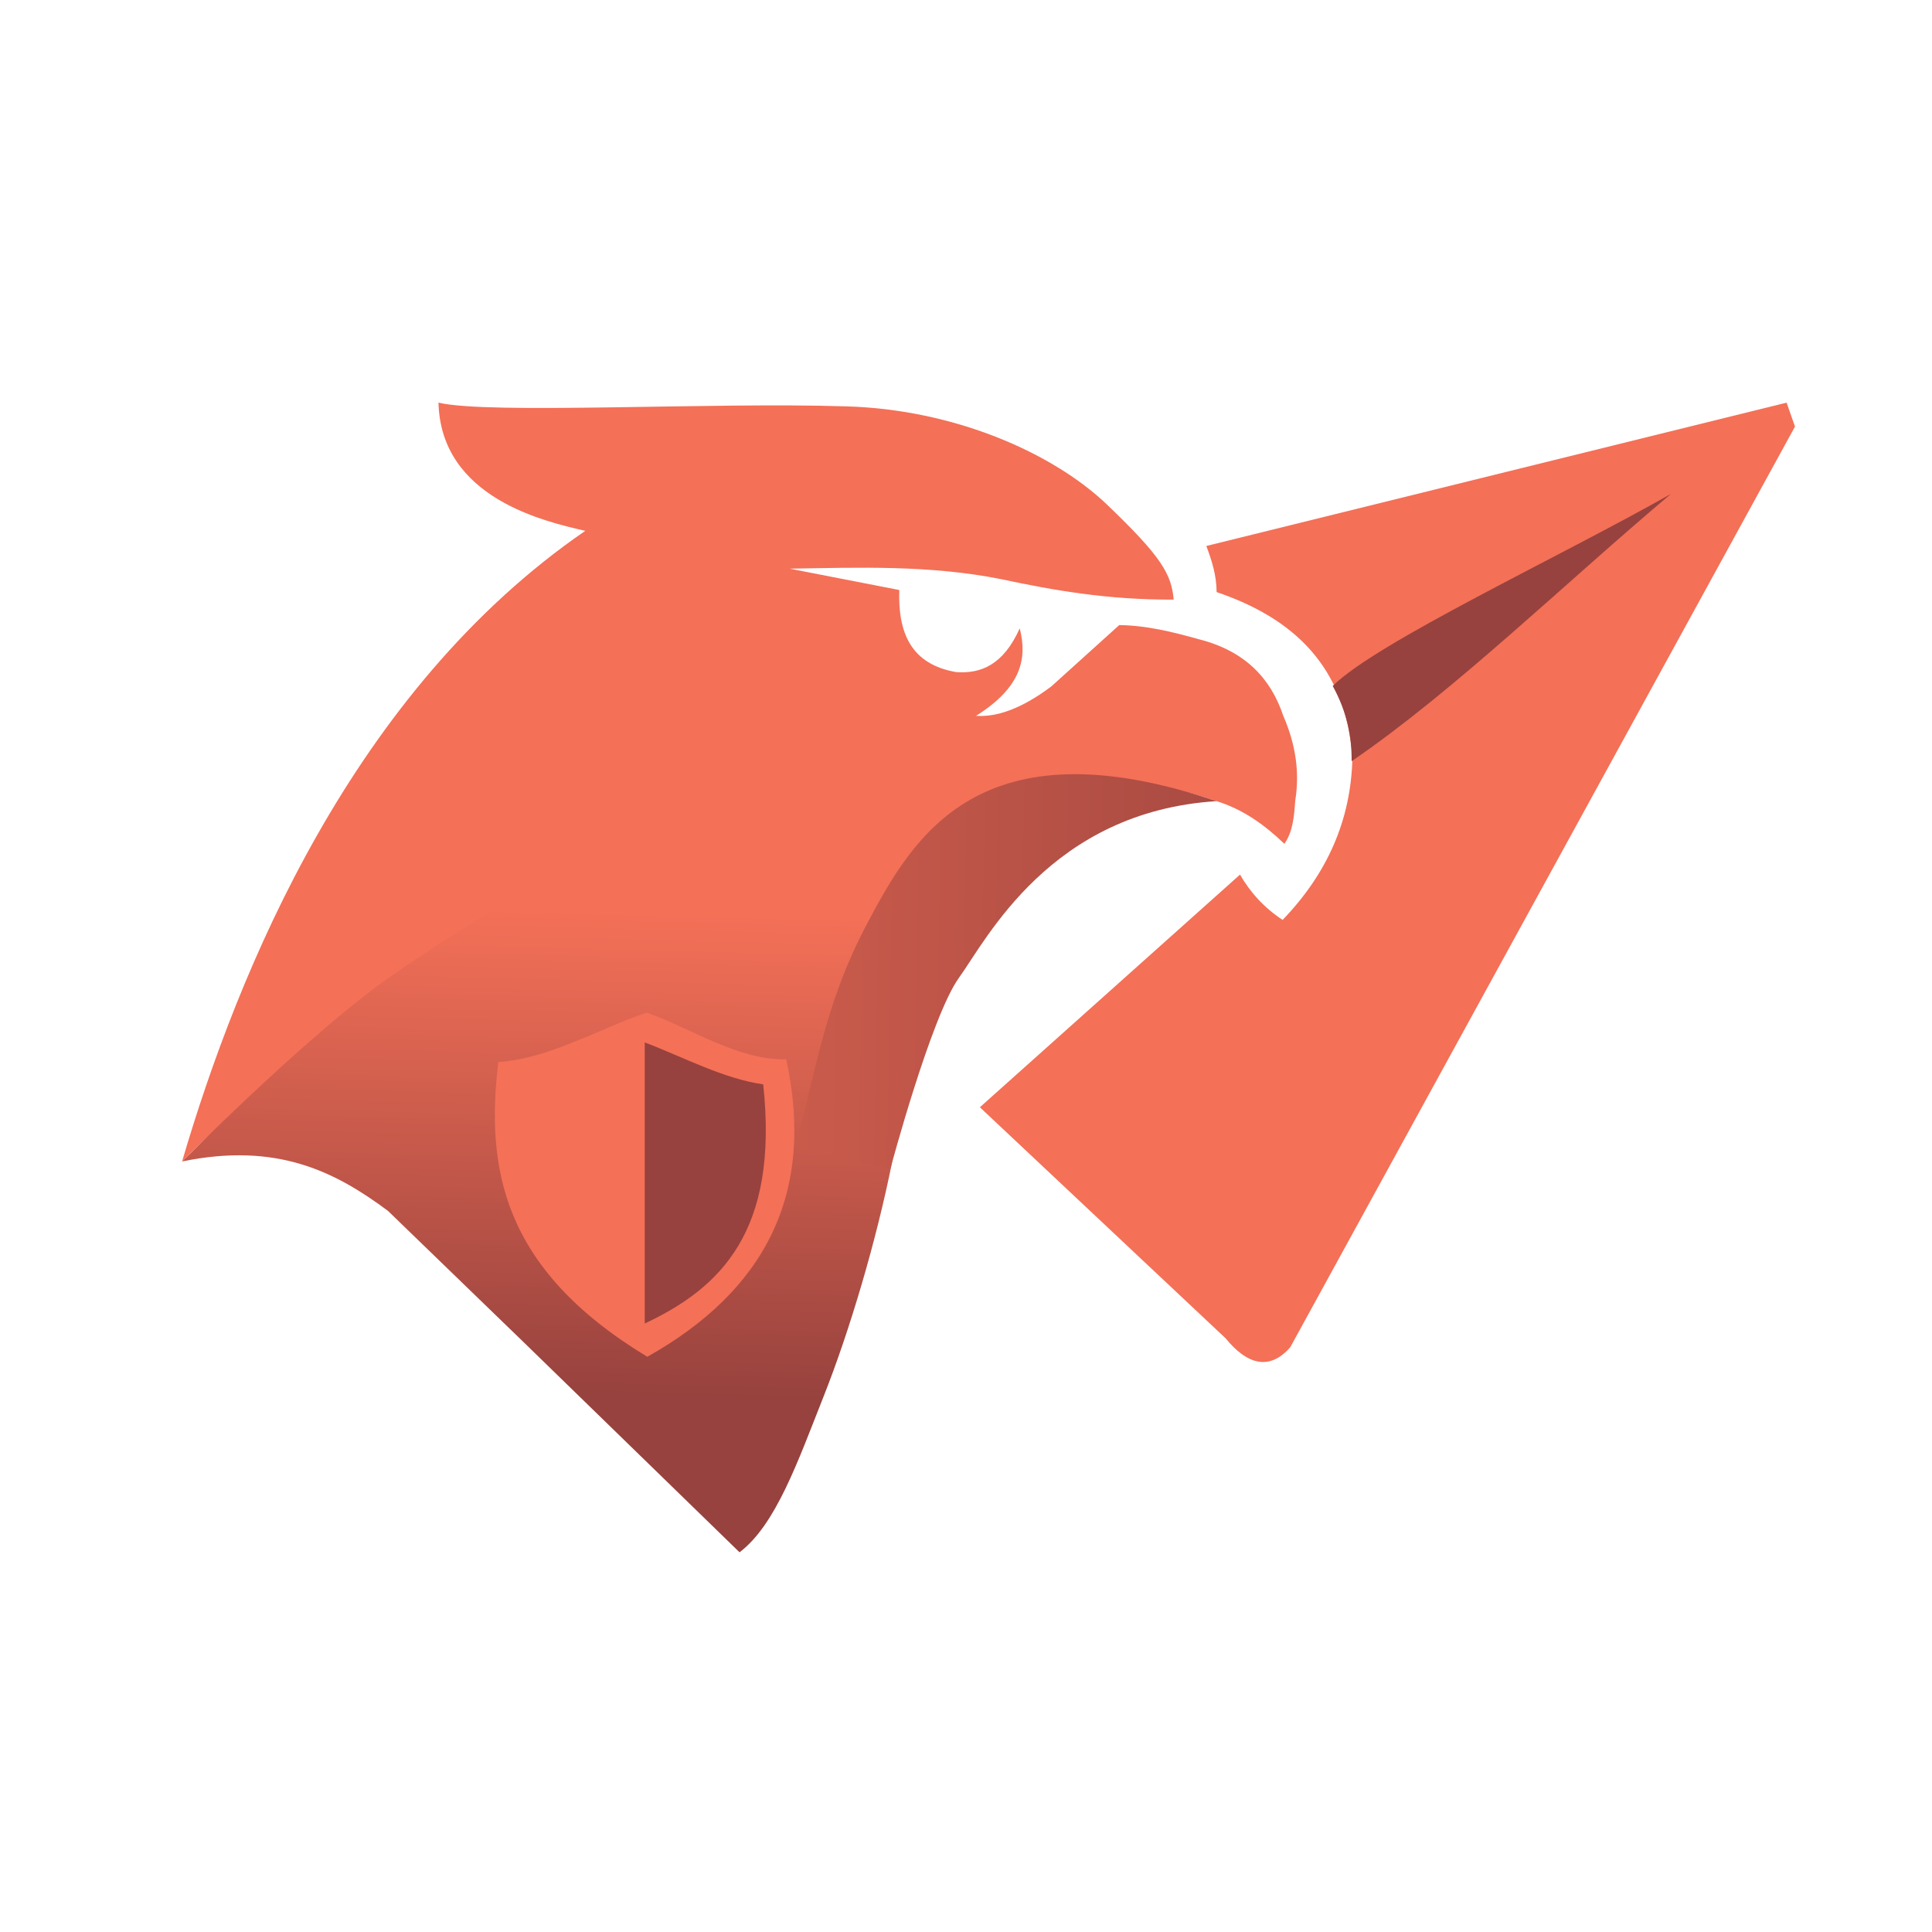
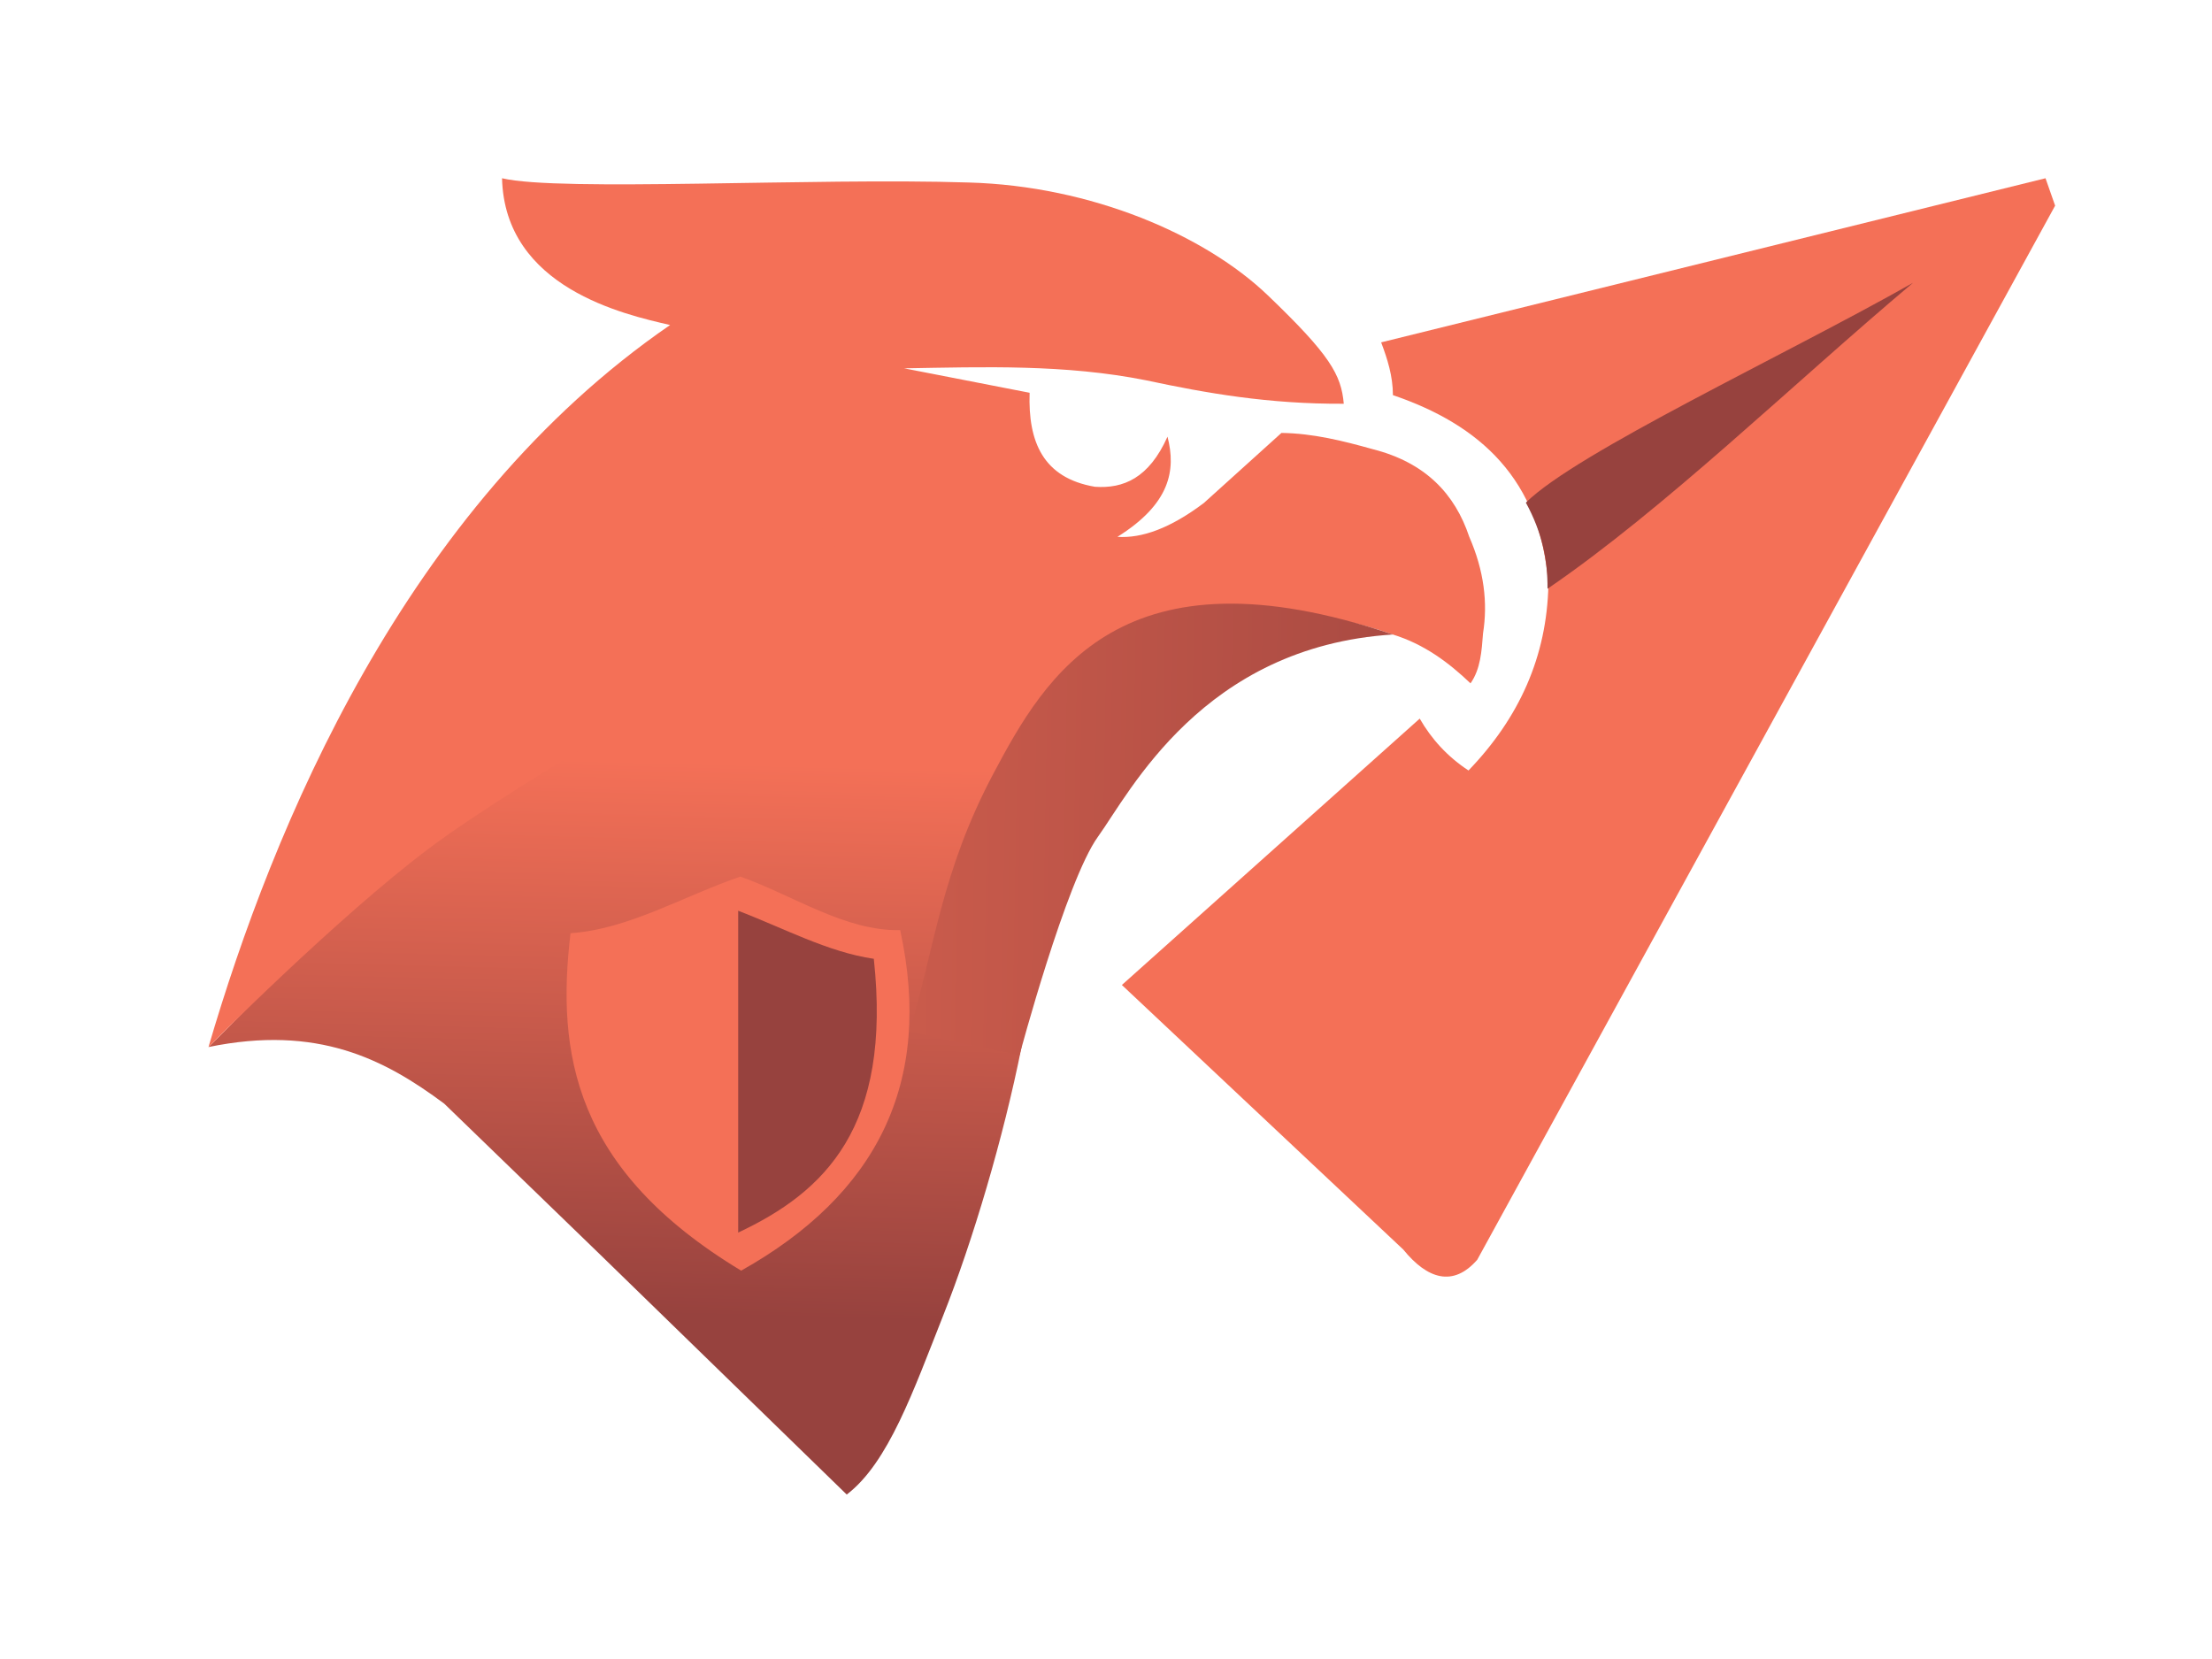
- <svg xmlns="http://www.w3.org/2000/svg" xmlns:xlink="http://www.w3.org/1999/xlink" width="1024" height="1024" viewBox="0 0 270.933 270.933" version="1.1" id="svg1" xml:space="preserve">
+ <svg xmlns="http://www.w3.org/2000/svg" xmlns:xlink="http://www.w3.org/1999/xlink" width="1024" height="768" viewBox="0 0 270.933 203.2" version="1.1" id="svg1" xml:space="preserve">
  <defs id="defs1">
    <linearGradient id="linearGradient16">
      <stop style="stop-color:#99423e;stop-opacity:1" offset="0" id="stop16" />
      <stop style="stop-color:#db6450;stop-opacity:1" offset="1" id="stop17" />
    </linearGradient>
    <linearGradient id="linearGradient14">
      <stop style="stop-color:#f47057;stop-opacity:1" offset="0" id="stop14" />
      <stop style="stop-color:#97423e;stop-opacity:1" offset="1" id="stop15" />
    </linearGradient>
-     <linearGradient xlink:href="#linearGradient14" id="linearGradient15" x1="96.107" y1="130.063" x2="94.778" y2="181.777" gradientUnits="userSpaceOnUse" gradientTransform="matrix(1.311515,0,0,1.311515,-43.18458,-42.7013)" />
-     <linearGradient xlink:href="#linearGradient16" id="linearGradient17" x1="186.406" y1="120.461" x2="94.227" y2="118.809" gradientUnits="userSpaceOnUse" gradientTransform="matrix(1.311515,0,0,1.311515,-43.18458,-42.7013)" />
+     <linearGradient xlink:href="#linearGradient14" id="linearGradient15" x1="96.107" y1="130.063" x2="94.778" y2="181.777" gradientUnits="userSpaceOnUse" gradientTransform="matrix(1.311515,0,0,1.311515,-43.18458,-77.33281)" />
+     <linearGradient xlink:href="#linearGradient16" id="linearGradient17" x1="186.406" y1="120.461" x2="94.227" y2="118.809" gradientUnits="userSpaceOnUse" gradientTransform="matrix(1.311515,0,0,1.311515,-43.18458,-77.33281)" />
  </defs>
  <g id="layer1">
-     <path style="fill:url(#linearGradient15);stroke-width:0.694;stroke-dasharray:none" d="m 25.535,162.877 c 12.951,-12.545 23.292,-27.403 40.026,-36.166 l 26.849,-14.181 7.807,-14.728 23.539,30.384 -8.217,31.19 9.582,3.501 c -2.219,11.115 -5.97,23.738 -9.61,32.922 -3.64,9.184 -6.696,18 -11.8,21.889 L 73.407,188.199 54.405,169.806 c -7.305,-5.431 -15.481,-9.689 -28.87,-6.929 z" id="path13" />
-     <path style="fill:#f47057;fill-opacity:1;stroke-width:0" d="M 25.535,162.877 C 33.413,136.019 49.513,96.831 82.076,74.441 76.509,73.156 61.828,69.899 61.49,56.464 c 7.084,1.683 38.214,-0.088 57.125,0.521 15.111,0.41 29.01,6.481 36.654,13.803 7.644,7.321 9.011,9.745 9.321,13.297 -9.204,0.049 -16.832,-1.294 -24.197,-2.868 -9.953,-1.99 -19.914,-1.634 -29.651,-1.471 l 15.369,2.994 c -0.201,6.004 1.638,10.427 7.994,11.513 3.479,0.247 6.615,-1.039 8.895,-6.135 1.068,4.135 0.307,8.243 -6.135,12.269 3,0.2 6.487,-1.057 10.582,-4.141 l 9.509,-8.588 c 3.868,0.051 7.543,0.972 11.196,1.994 6.459,1.643 10.054,5.483 11.809,10.735 1.817,4.164 2.279,8.082 1.687,11.809 -0.169,2.182 -0.3,4.379 -1.534,6.135 -2.711,-2.589 -5.708,-4.808 -9.509,-5.981 -8.407,-2.943 -16.238,-3.29 -23.771,-2.3 -12.111,2.322 -19.226,10.166 -25.152,19.324 L 100.218,98.681 93.73,113.125 c 0,0 -29.816,16.906 -41.12,25.375 -11.305,8.469 -27.074,24.378 -27.074,24.378 z" id="path7" />
-     <path style="fill:url(#linearGradient17);fill-opacity:1;stroke-width:0" d="m 170.604,112.349 c -33.216,-11.234 -42.537,4.994 -48.923,17.023 -6.386,12.029 -7.21,21.352 -10.283,31.604 l 13.469,2.918 c 0,0 5.712,-21.373 9.615,-26.779 3.902,-5.405 12.84,-23.292 36.122,-24.767 z" id="path12" />
+     <path style="fill:url(#linearGradient15);stroke-width:0.694;stroke-dasharray:none" d="M 25.535,128.246 C 38.486,115.701 48.827,100.843 65.561,92.08 l 26.849,-14.181 7.807,-14.728 23.539,30.384 -8.217,31.19 9.582,3.501 c -2.219,11.115 -5.97,23.738 -9.61,32.922 -3.64,9.184 -6.696,18 -11.8,21.889 L 73.407,153.568 54.405,135.175 c -7.305,-5.431 -15.481,-9.689 -28.87,-6.929 z" id="path13" />
+     <path style="fill:#f47057;fill-opacity:1;stroke-width:0" d="M 25.535,128.246 C 33.413,101.387 49.513,62.199 82.076,39.809 76.509,38.524 61.828,35.268 61.49,21.832 c 7.084,1.683 38.214,-0.088 57.125,0.521 15.111,0.41 29.01,6.481 36.654,13.803 7.644,7.321 9.011,9.745 9.321,13.297 -9.204,0.049 -16.832,-1.294 -24.197,-2.868 -9.953,-1.99 -19.914,-1.634 -29.651,-1.471 l 15.369,2.994 c -0.201,6.004 1.638,10.427 7.994,11.513 3.479,0.247 6.615,-1.039 8.895,-6.135 1.068,4.135 0.307,8.243 -6.135,12.269 3,0.2 6.487,-1.057 10.582,-4.141 l 9.509,-8.588 c 3.868,0.051 7.543,0.972 11.196,1.994 6.459,1.643 10.054,5.483 11.809,10.735 1.817,4.164 2.279,8.082 1.687,11.809 -0.169,2.182 -0.3,4.379 -1.534,6.135 -2.711,-2.589 -5.708,-4.808 -9.509,-5.981 -8.407,-2.943 -16.238,-3.29 -23.771,-2.3 -12.111,2.322 -19.226,10.166 -25.152,19.324 L 100.218,64.05 93.73,78.493 c 0,0 -29.816,16.906 -41.12,25.375 -11.305,8.469 -27.074,24.378 -27.074,24.378 z" id="path7" />
+     <path style="fill:url(#linearGradient17);fill-opacity:1;stroke-width:0" d="m 170.604,77.718 c -33.216,-11.234 -42.537,4.994 -48.923,17.023 -6.386,12.029 -7.21,21.352 -10.283,31.604 l 13.469,2.918 c 0,0 5.712,-21.373 9.615,-26.779 3.902,-5.405 12.84,-23.292 36.122,-24.767 z" id="path12" />
  </g>
  <g id="layer2">
-     <path style="fill:#f47057;fill-opacity:1;stroke-width:0" d="m 69.878,148.935 c 7.138,-0.488 13.877,-4.573 20.807,-6.936 6.513,2.32 12.854,6.703 19.572,6.556 4.097,18.781 -2.943,32.433 -19.477,41.71 C 70.26,177.885 68.136,163.609 69.878,148.935 Z" id="path8" />
-     <path style="fill:#97423e;fill-opacity:1;stroke-width:0" d="m 90.4,146.179 v 39.429 c 10.638,-4.992 18.853,-12.926 16.627,-33.539 -5.606,-0.815 -11.093,-3.779 -16.627,-5.891 z" id="path9" />
-     <path style="fill:#f47057;fill-opacity:1;stroke-width:0" d="m 90.4,146.179 v 39.429 c -10.638,-4.992 -18.853,-12.926 -16.627,-33.539 5.606,-0.815 11.093,-3.779 16.627,-5.891 z" id="path11" />
+     <path style="fill:#f47057;fill-opacity:1;stroke-width:0" d="m 69.878,114.303 c 7.138,-0.488 13.877,-4.573 20.807,-6.936 6.513,2.32 12.854,6.703 19.572,6.556 4.097,18.781 -2.943,32.433 -19.477,41.71 C 70.26,143.253 68.136,128.977 69.878,114.303 Z" id="path8" />
+     <path style="fill:#97423e;fill-opacity:1;stroke-width:0" d="m 90.4,111.548 v 39.429 c 10.638,-4.992 18.853,-12.926 16.627,-33.539 -5.606,-0.815 -11.093,-3.779 -16.627,-5.891 z" id="path9" />
+     <path style="fill:#f47057;fill-opacity:1;stroke-width:0" d="m 90.4,111.548 v 39.429 C 79.763,145.985 71.547,138.051 73.773,117.439 c 5.606,-0.815 11.093,-3.779 16.627,-5.891 z" id="path11" />
  </g>
  <g id="layer3">
-     <path style="fill:#f47057;fill-opacity:1;stroke-width:0.694;stroke-dasharray:none" d="m 169.169,76.565 81.372,-20.101 1.178,3.359 -70.782,129.109 c -2.946,3.376 -6.111,2.376 -9.057,-1.249 l -34.469,-32.407 36.482,-32.627 c 1.432,2.491 3.375,4.642 5.973,6.355 6.208,-6.443 9.609,-13.973 9.786,-22.75 -0.937,-12.934 -8.402,-19.603 -19.041,-23.224 -0.008,-2.358 -0.679,-4.432 -1.443,-6.465 z" id="path17" />
-     <path style="fill:#97423e;fill-opacity:1;stroke-width:0.694;stroke-dasharray:none" d="m 186.891,96.195 c 6.255,-6.179 31.698,-18.016 47.421,-26.924 -14.827,12.477 -30.38,27.644 -44.767,37.475 0.024,-3.456 -0.624,-6.836 -2.654,-10.552 z" id="path18" />
+     <path style="fill:#f47057;fill-opacity:1;stroke-width:0.694;stroke-dasharray:none" d="m 169.169,41.933 81.372,-20.101 1.178,3.359 -70.782,129.109 c -2.946,3.376 -6.111,2.376 -9.057,-1.249 l -34.469,-32.407 36.482,-32.627 c 1.432,2.491 3.375,4.642 5.973,6.355 6.208,-6.443 9.609,-13.973 9.786,-22.75 -0.937,-12.934 -8.402,-19.603 -19.041,-23.224 -0.008,-2.358 -0.679,-4.432 -1.443,-6.465 z" id="path17" />
+     <path style="fill:#97423e;fill-opacity:1;stroke-width:0.694;stroke-dasharray:none" d="m 186.891,61.563 c 6.255,-6.179 31.698,-18.016 47.421,-26.924 -14.827,12.477 -30.38,27.644 -44.767,37.475 0.024,-3.456 -0.624,-6.836 -2.654,-10.552 z" id="path18" />
  </g>
</svg>
